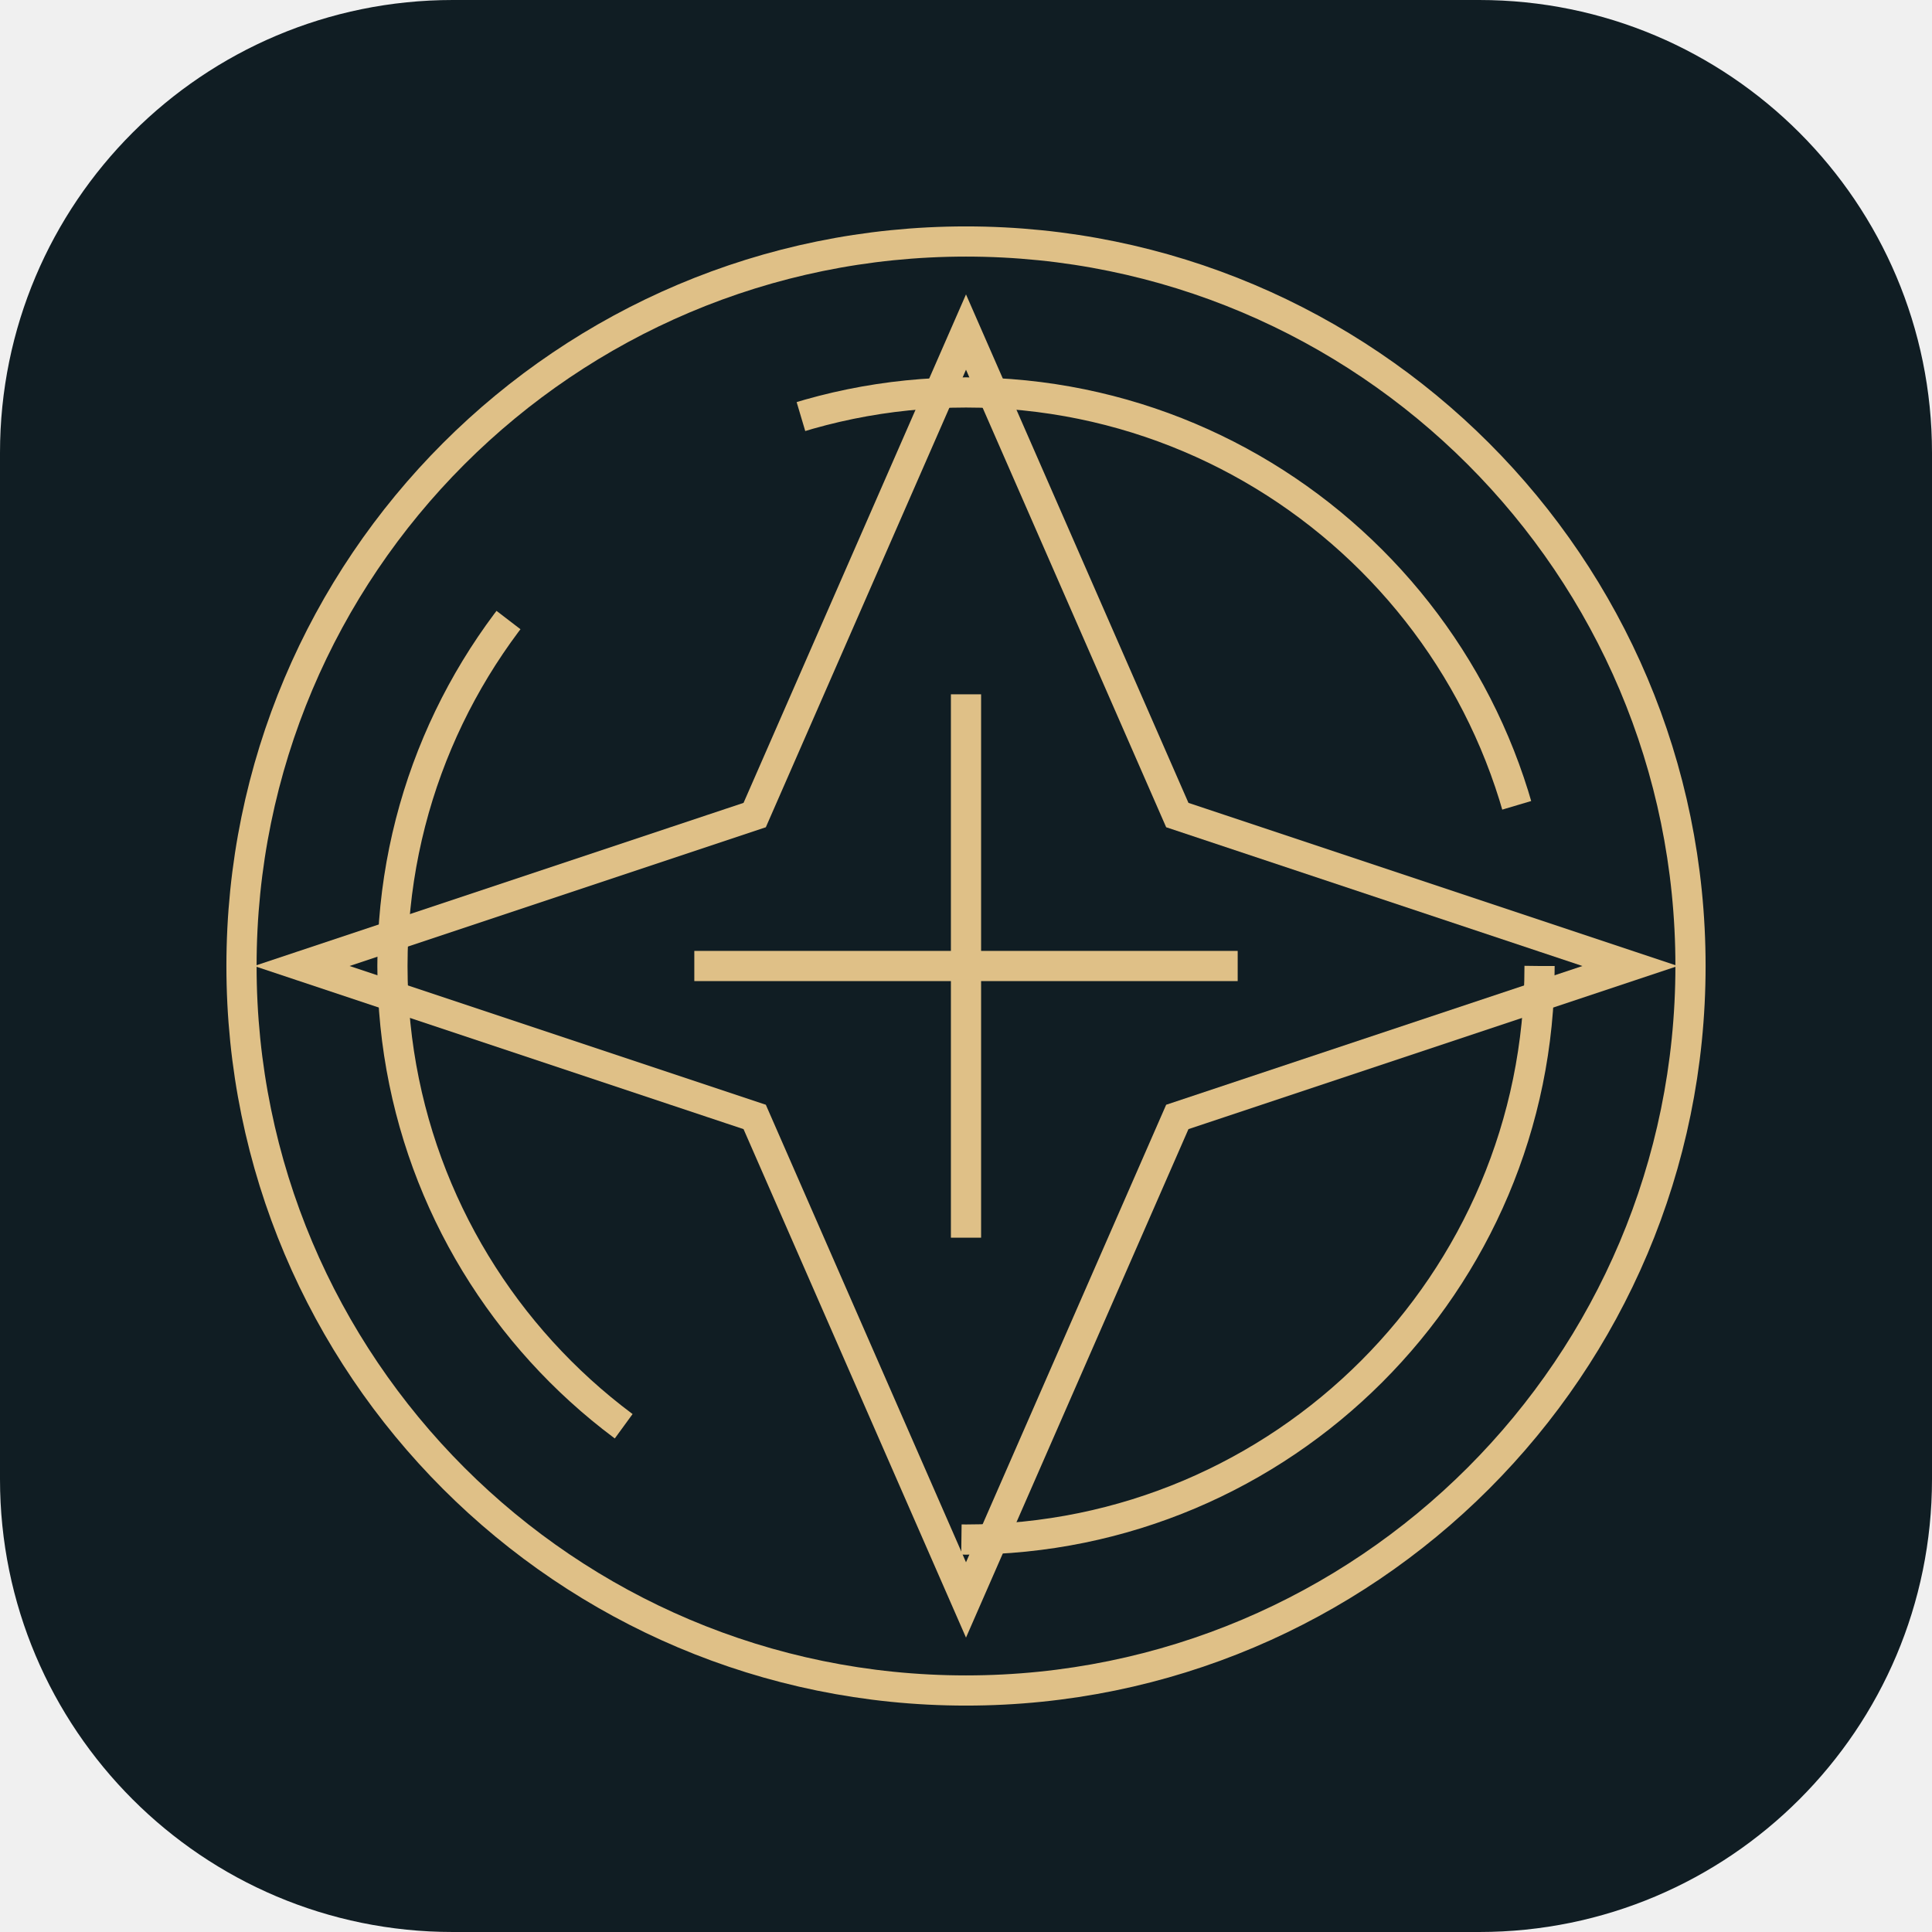
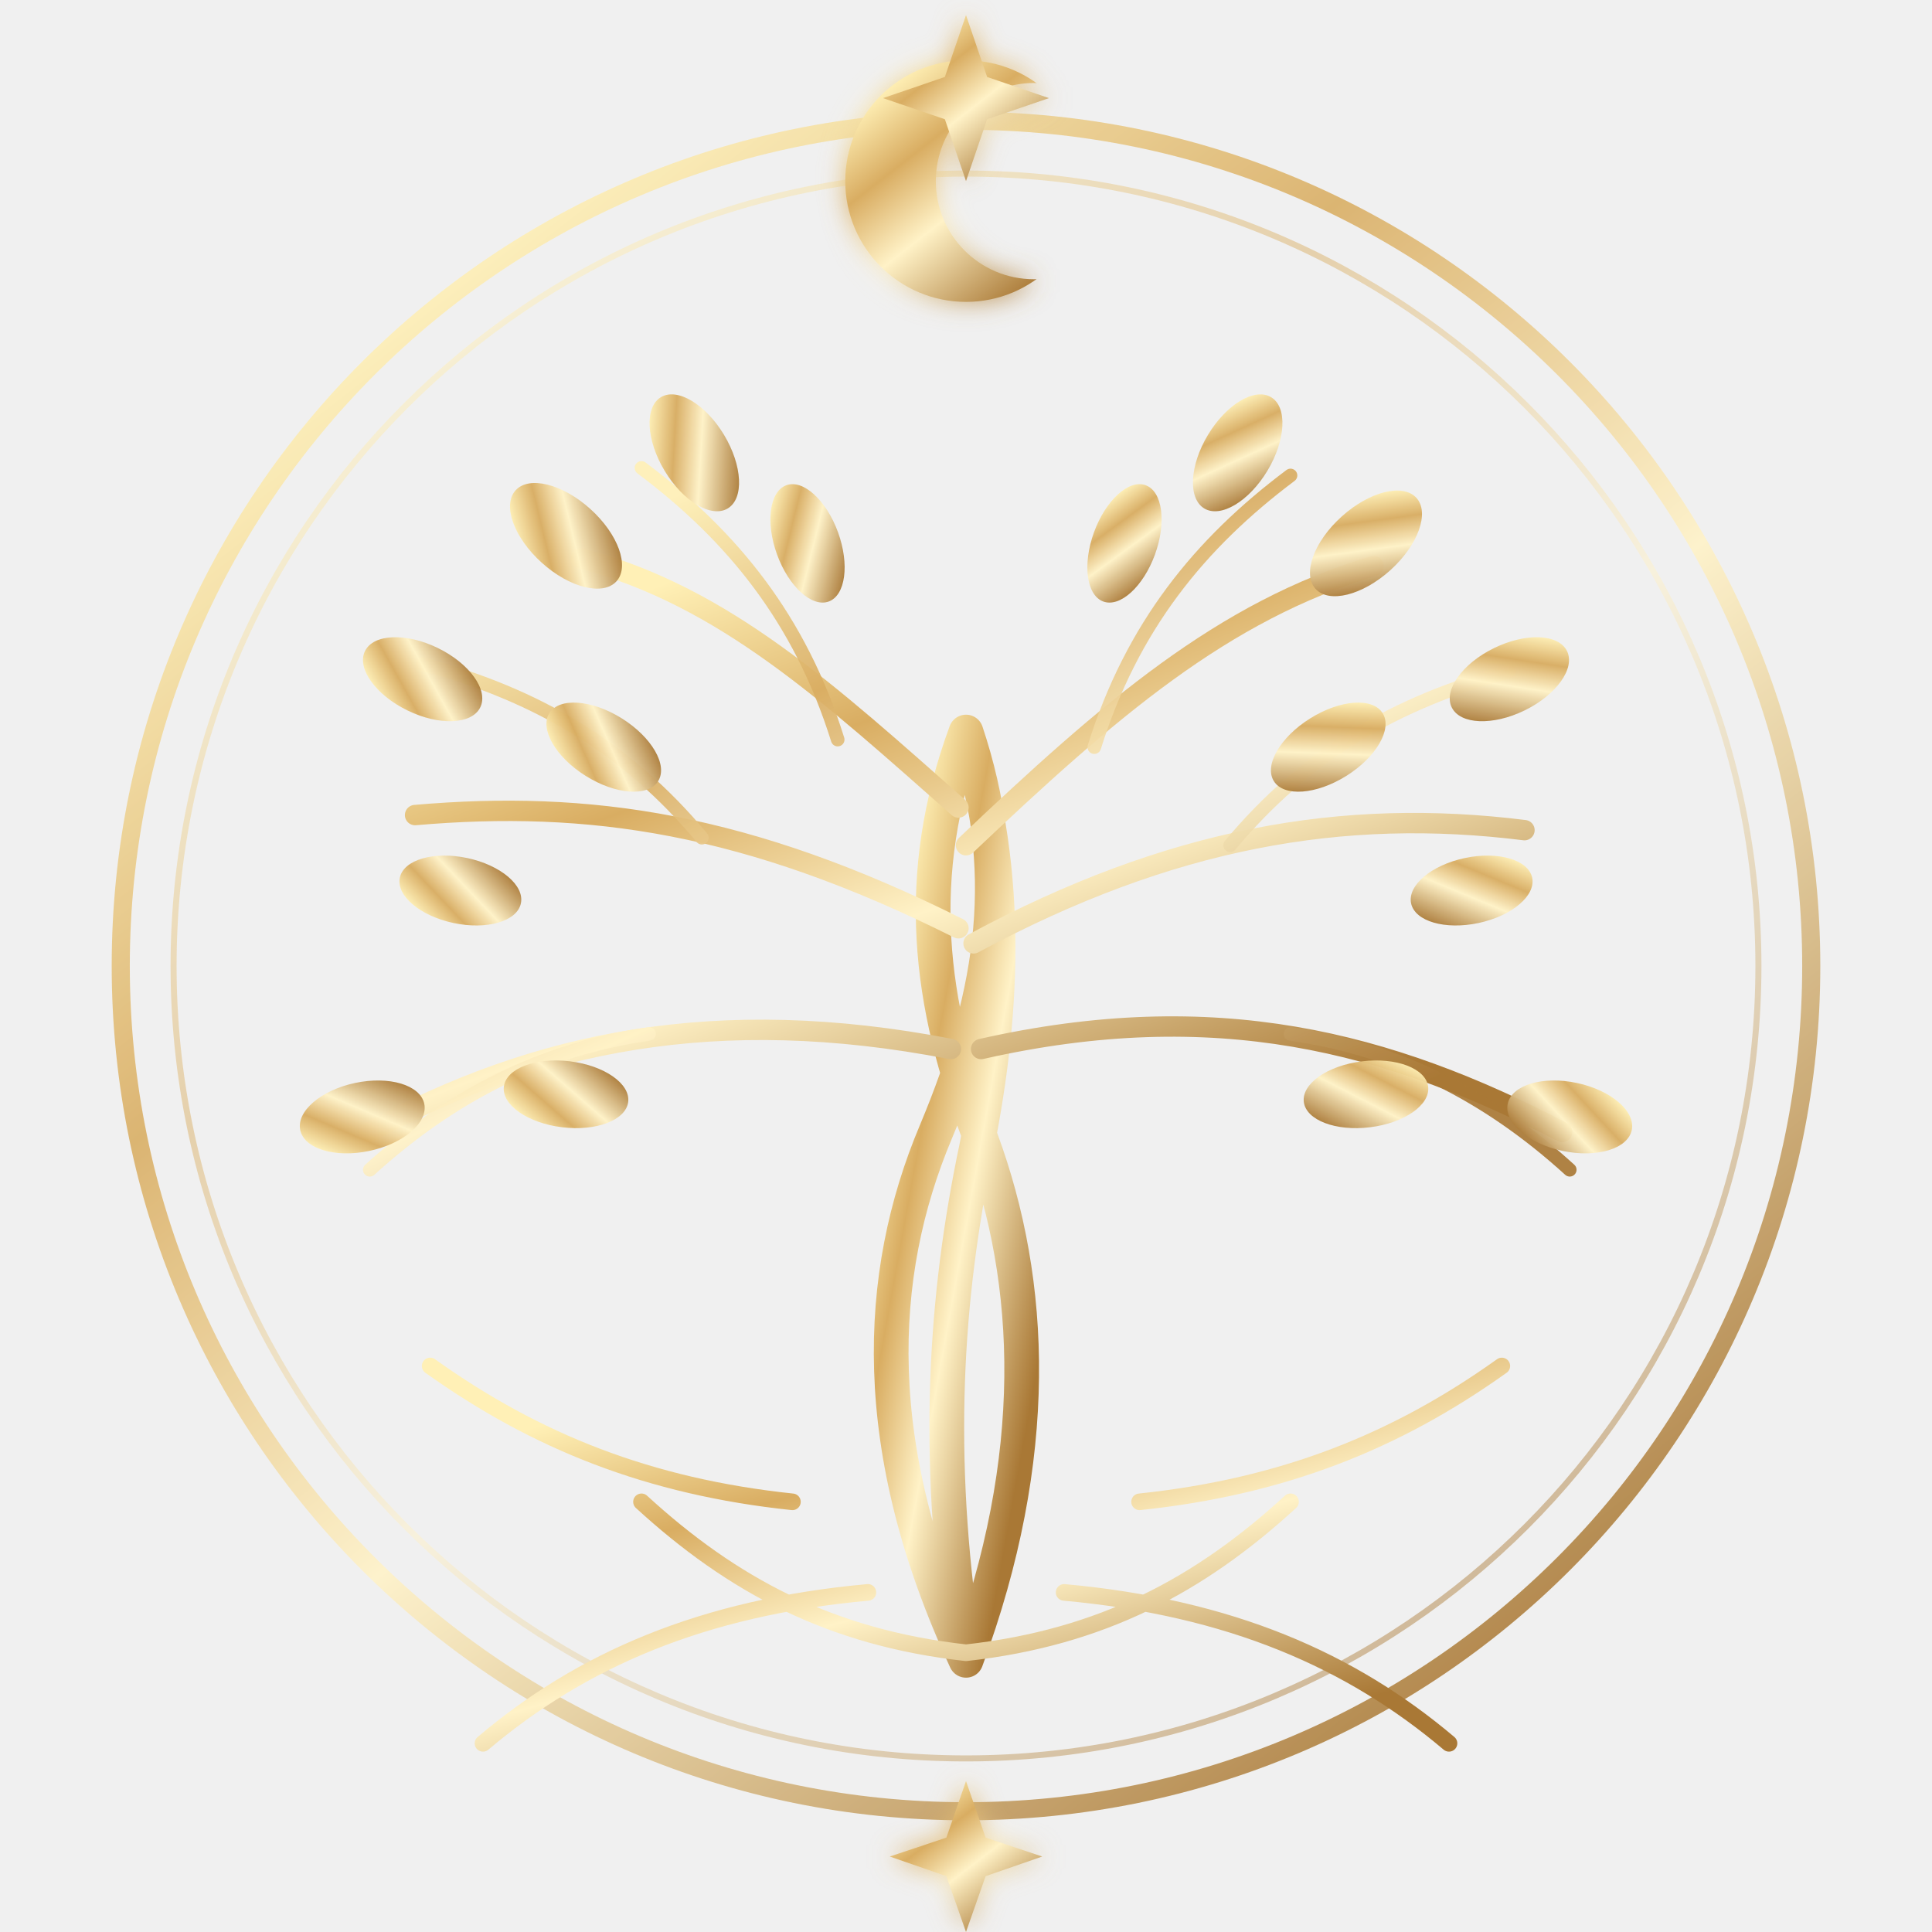
- <svg xmlns="http://www.w3.org/2000/svg" viewBox="0 0 64 64">
-   <rect width="64" height="64" rx="15" fill="#101d23" />
-   <g fill="none" stroke="#dfc087">
-     <circle cx="32" cy="32" r="24" />
-     <circle cx="32" cy="32" r="19" stroke-dasharray="30 12" />
-     <path d="M32 11 39 27 54 32 39 37 32 53 25 37 10 32 25 27Z" />
-     <path d="M32 23v18m-9-9h18" />
+ <svg xmlns="http://www.w3.org/2000/svg" viewBox="0 0 256 256" role="img" aria-labelledby="title">
+   <defs>
+     <linearGradient id="gold" x1=".18" y1=".1" x2=".82" y2=".92">
+       <stop offset="0" stop-color="#fff0b6" />
+       <stop offset=".28" stop-color="#d9ad62" />
+       <stop offset=".56" stop-color="#fff2c7" />
+       <stop offset="1" stop-color="#a97835" />
+     </linearGradient>
+     <filter id="glow" x="-30%" y="-30%" width="160%" height="160%">
+       <feGaussianBlur stdDeviation="1.7" result="b" />
+       <feMerge>
+         <feMergeNode in="b" />
+         <feMergeNode in="SourceGraphic" />
+       </feMerge>
+     </filter>
+     <mask id="crescent">
+       <rect width="256" height="256" fill="#fff" />
+       <circle cx="137" cy="24" r="13" fill="#000" />
+     </mask>
+   </defs>
+   <g fill="none" stroke="url(#gold)" stroke-linecap="round" stroke-linejoin="round">
+     <circle cx="128" cy="128" r="112" stroke-width="2.4" opacity=".88" />
+     <circle cx="128" cy="128" r="105" stroke-width=".8" opacity=".48" />
+     <path d="M128 220c-4-25-3-46 1-66 4-19 5-38-1-57M128 220c10-27 9-50 2-69-7-18-9-35-2-54M128 220c-13-28-12-51-4-70 8-19 10-35 4-53" stroke-width="4.6" />
+     <path d="M127 107c-17-15-31-28-50-33M128 112c19-18 34-31 54-37M127 123c-28-14-49-17-72-15M129 125c26-14 49-18 73-15M126 139c-31-6-55-1-77 11M130 139c31-7 54-1 77 11" stroke-width="2.7" />
+     <path d="M111 98c-5-16-14-27-26-36M145 99c5-16 14-27 26-36M93 111c-10-12-22-19-37-23M163 112c10-12 22-19 37-23M86 137c-14 2-26 8-37 18M171 137c14 2 26 8 37 18" stroke-width="1.8" opacity=".92" />
+     <path d="M128 219c-18-2-31-9-43-20M128 219c18-2 31-9 43-20M115 211c-22 2-38 9-51 20M141 211c22 2 38 9 51 20M105 199c-19-2-34-8-48-18M151 199c19-2 34-8 48-18" stroke-width="2.2" />
+   </g>
+   <g fill="url(#gold)" opacity=".96">
+     <ellipse cx="75" cy="71" rx="4.8" ry="9" transform="rotate(-48 75 71)" />
+     <ellipse cx="92" cy="60" rx="4.6" ry="8.6" transform="rotate(-31 92 60)" />
+     <ellipse cx="107" cy="72" rx="4.3" ry="8.2" transform="rotate(-20 107 72)" />
+     <ellipse cx="181" cy="72" rx="4.8" ry="9" transform="rotate(48 181 72)" />
+     <ellipse cx="164" cy="60" rx="4.6" ry="8.6" transform="rotate(31 164 60)" />
+     <ellipse cx="149" cy="72" rx="4.3" ry="8.2" transform="rotate(20 149 72)" />
+     <ellipse cx="56" cy="90" rx="4.6" ry="8.5" transform="rotate(-64 56 90)" />
+     <ellipse cx="80" cy="99" rx="4.5" ry="8.5" transform="rotate(-58 80 99)" />
+     <ellipse cx="61" cy="118" rx="4.4" ry="8.2" transform="rotate(-78 61 118)" />
+     <ellipse cx="200" cy="90" rx="4.6" ry="8.5" transform="rotate(64 200 90)" />
+     <ellipse cx="176" cy="99" rx="4.5" ry="8.5" transform="rotate(58 176 99)" />
+     <ellipse cx="195" cy="118" rx="4.4" ry="8.2" transform="rotate(78 195 118)" />
+     <ellipse cx="48" cy="148" rx="4.6" ry="8.4" transform="rotate(-102 48 148)" />
+     <ellipse cx="75" cy="145" rx="4.4" ry="8.3" transform="rotate(-83 75 145)" />
+     <ellipse cx="208" cy="148" rx="4.6" ry="8.4" transform="rotate(102 208 148)" />
+     <ellipse cx="181" cy="145" rx="4.4" ry="8.3" transform="rotate(83 181 145)" />
+   </g>
+   <g fill="url(#gold)" filter="url(#glow)">
+     <circle cx="128" cy="24" r="16" mask="url(#crescent)" />
+     <path d="M128 2l2.8 8.2 8.2 2.8-8.2 2.8-2.8 8.2-2.8-8.2-8.2-2.8 8.2-2.8z" />
+     <path d="M128 239l2.6 7.5 7.5 2.5-7.5 2.6-2.6 7.4-2.6-7.4-7.5-2.6 7.5-2.5z" transform="translate(0 -3)" />
  </g>
</svg>
